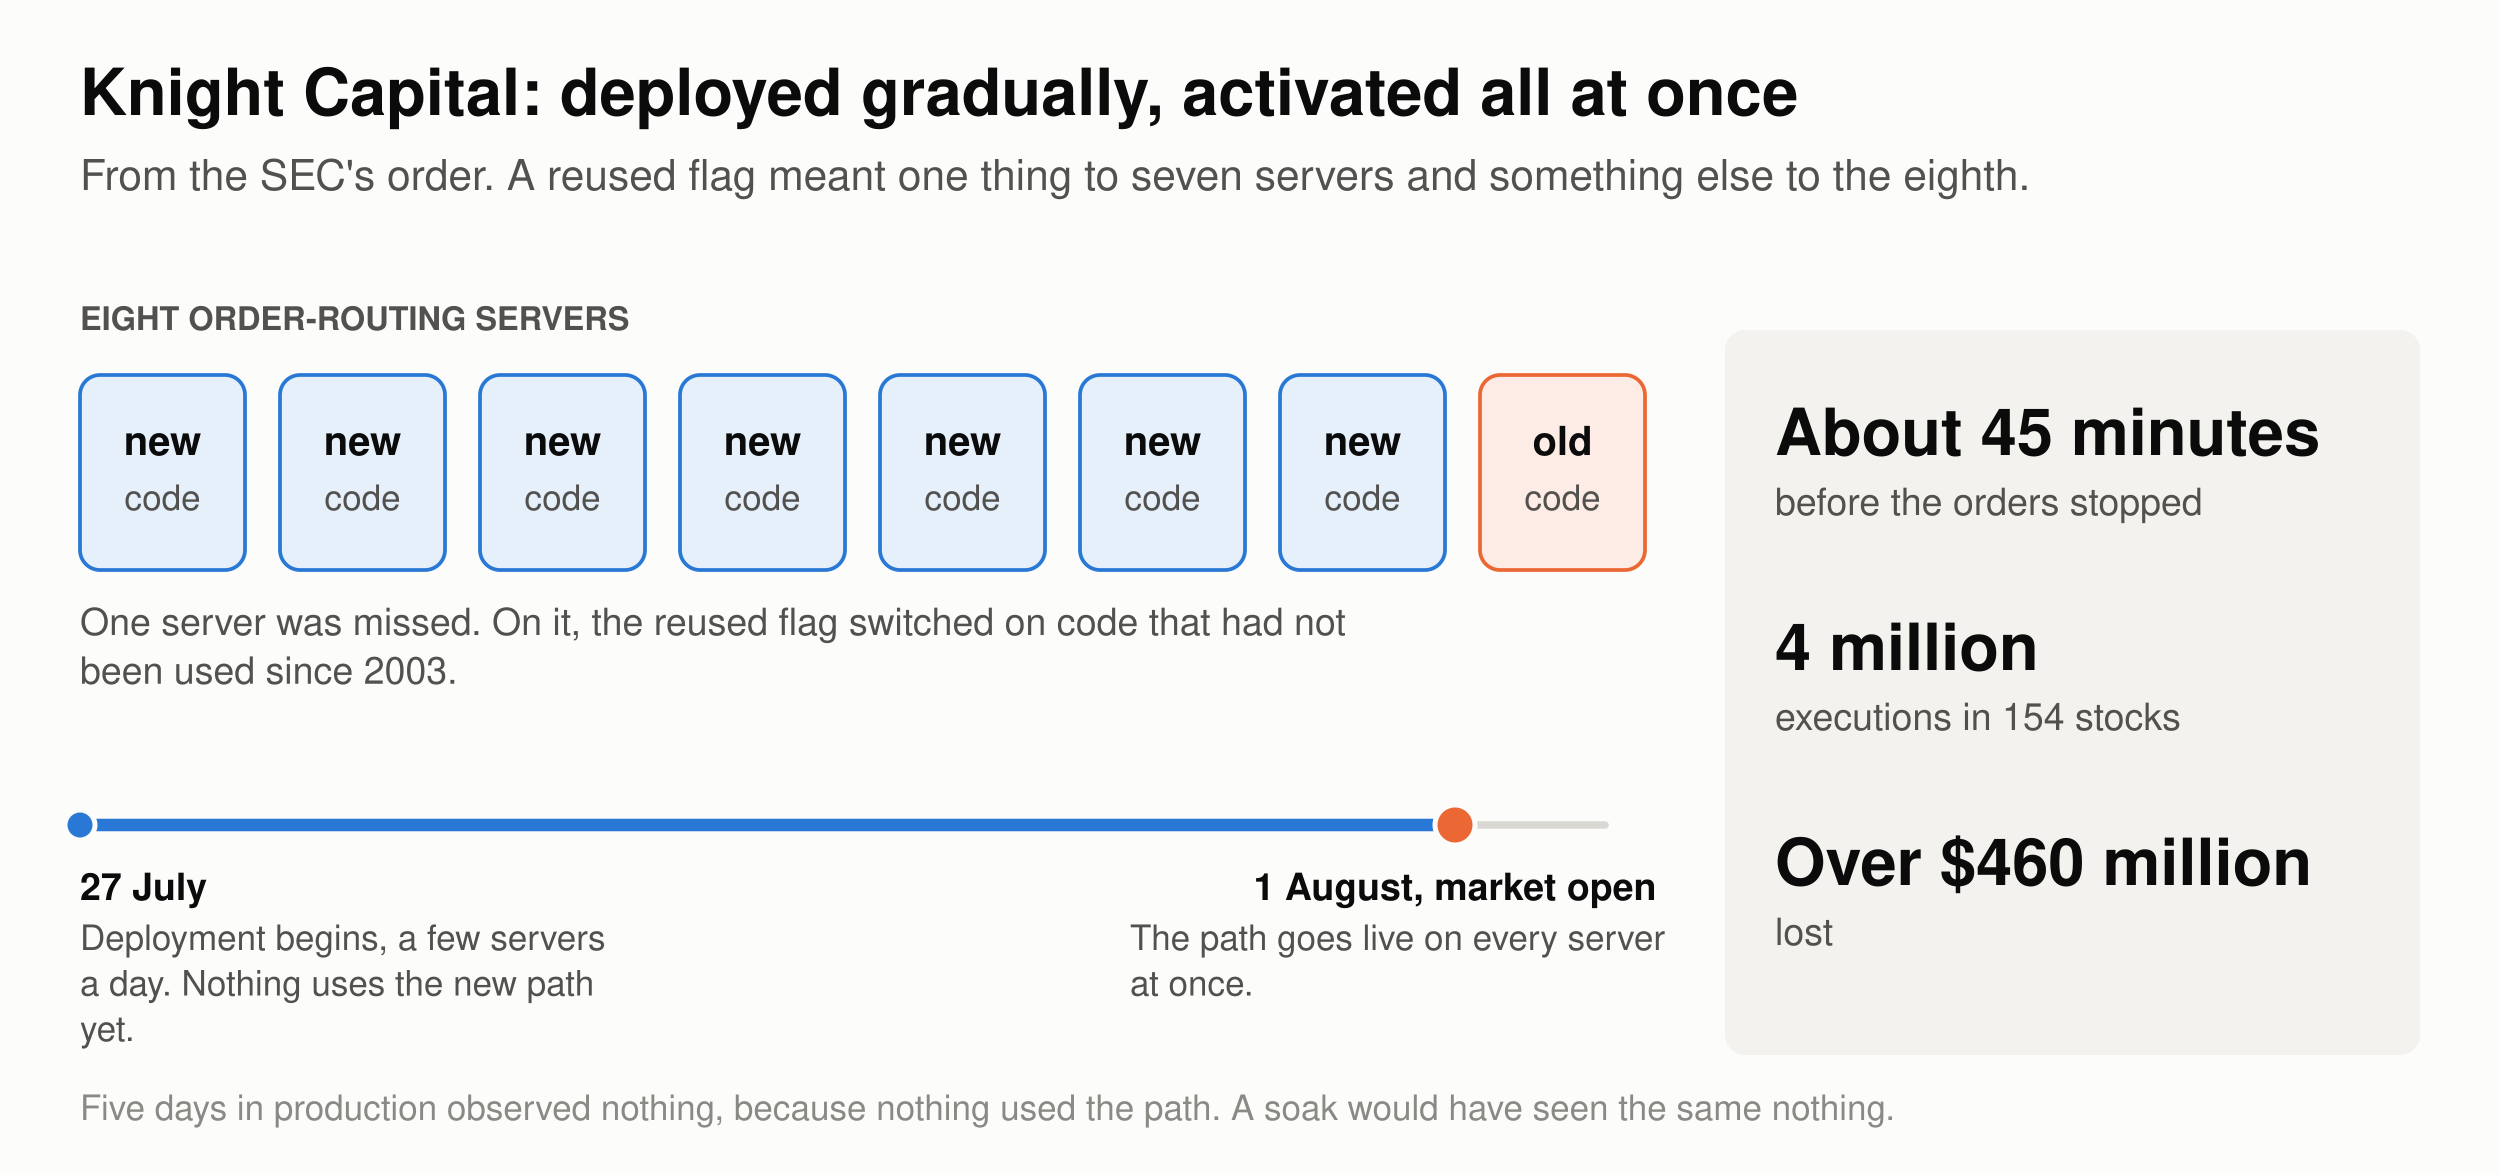
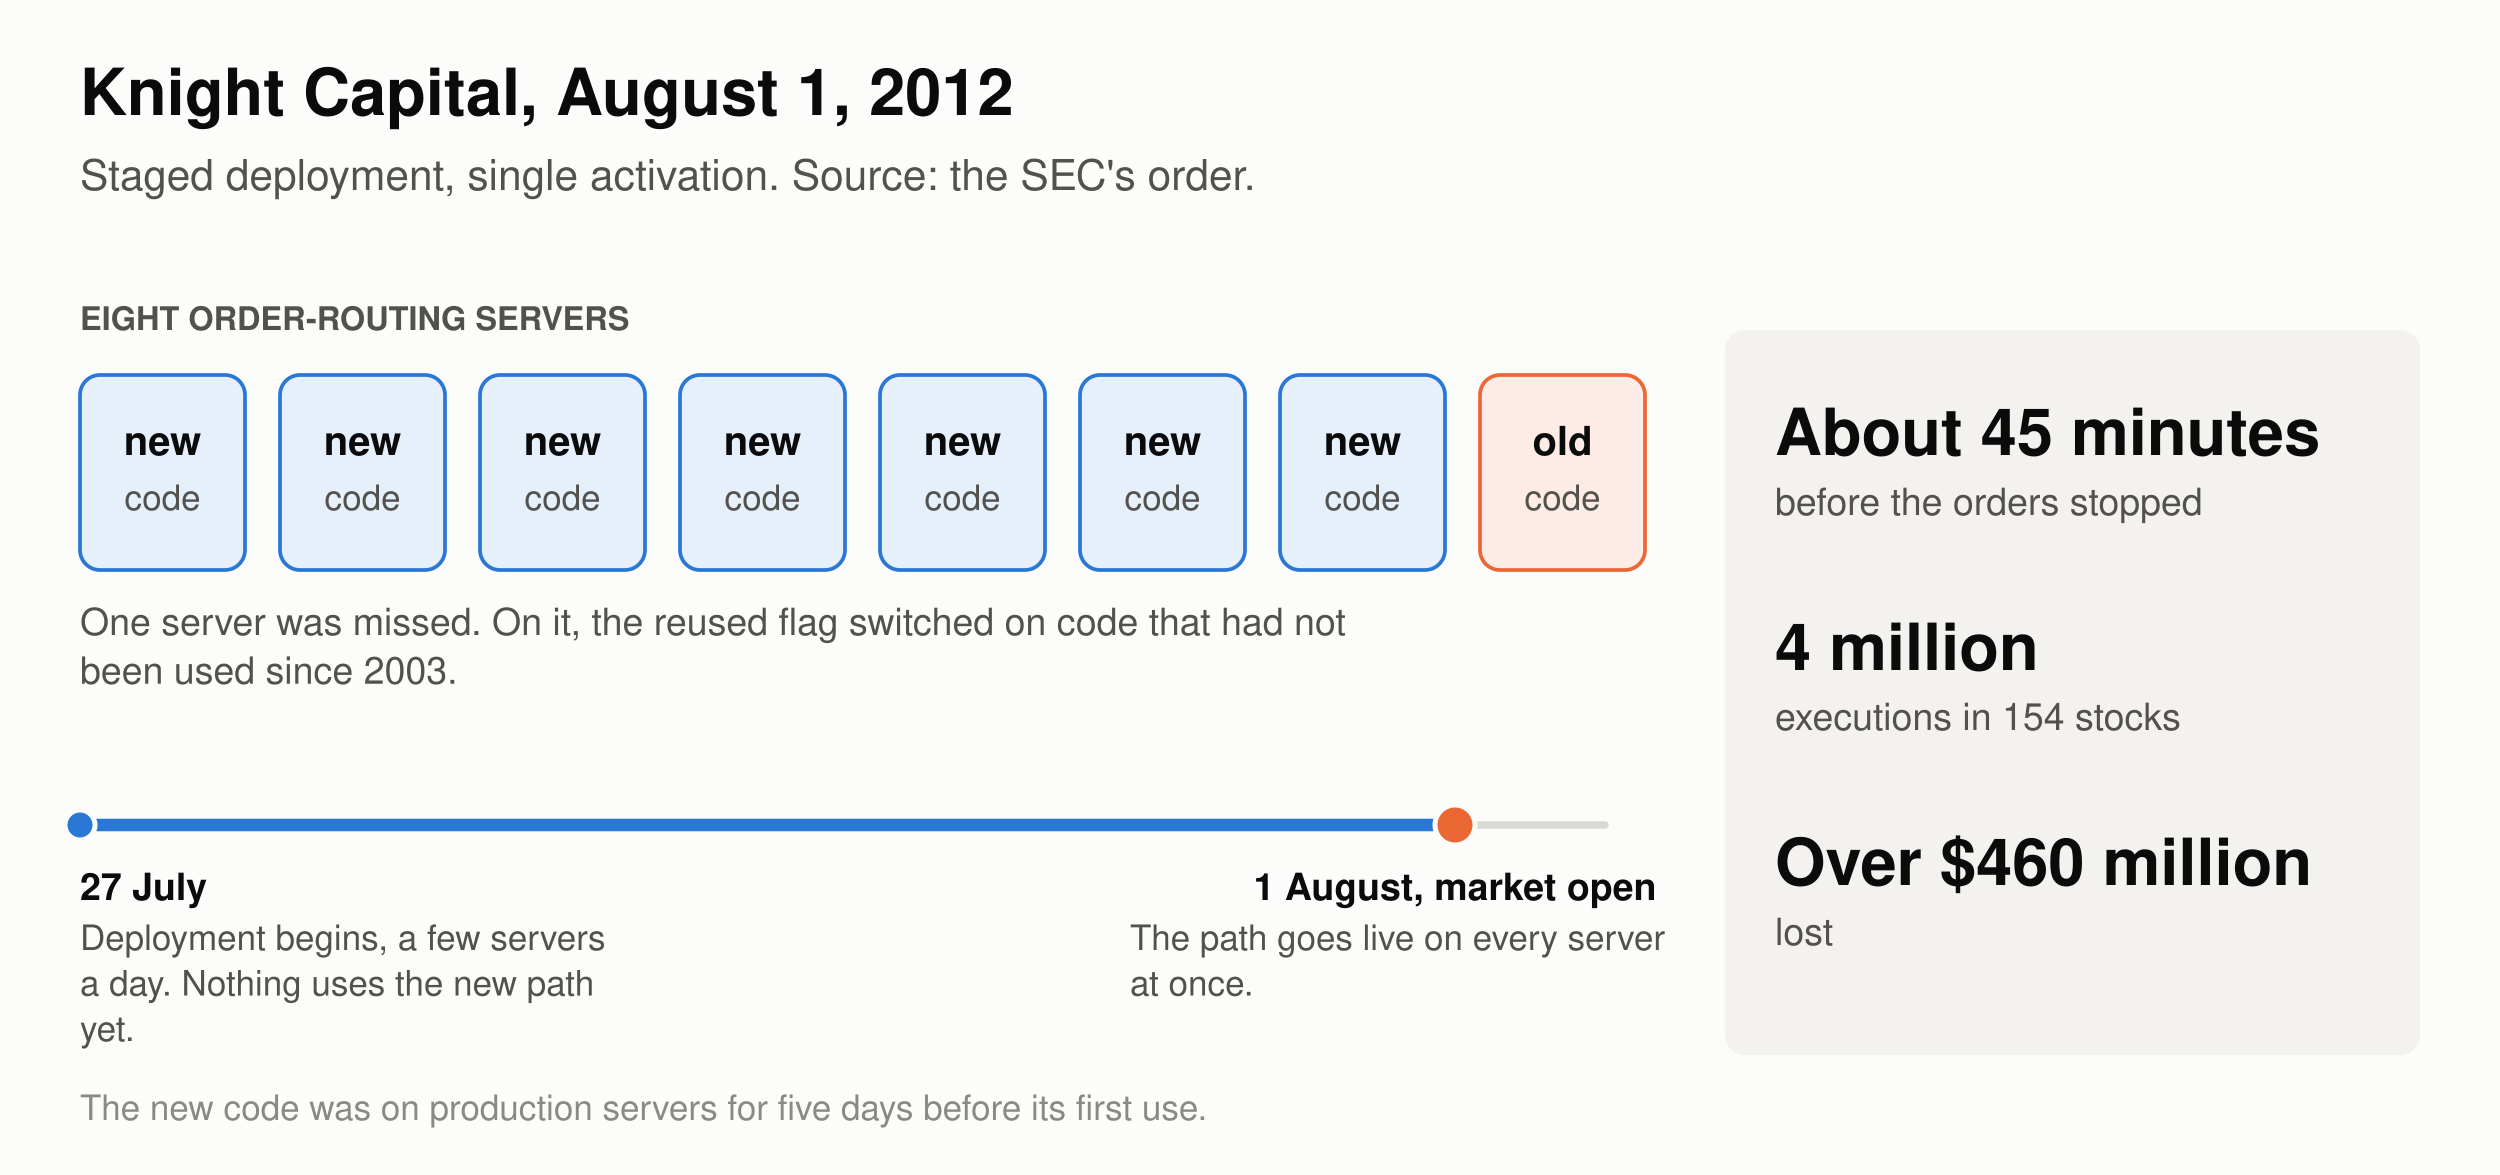
<svg xmlns="http://www.w3.org/2000/svg" width="1000" height="470" viewBox="0 0 1000 470" role="img" aria-labelledby="knight-title knight-desc">
  <g font-family="-apple-system, 'Segoe UI', Helvetica, Arial, sans-serif">
    <rect x="0" y="0" width="1000" height="470" rx="0" fill="#fcfcfb" stroke="none" stroke-width="1.5" />
-     <text x="32" y="46" font-size="26" fill="#0b0b0b" font-weight="700" text-anchor="start">Knight Capital: deployed gradually, activated all at once</text>
-     <text x="32" y="76" font-size="17" fill="#52514e" font-weight="400" text-anchor="start">From the SEC's order. A reused flag meant one thing to seven servers and something else to the eighth.</text>
+     <text x="32" y="46" font-size="26" fill="#0b0b0b" font-weight="700" text-anchor="start">Knight Capital, August 1, 2012</text>
+     <text x="32" y="76" font-size="17" fill="#52514e" font-weight="400" text-anchor="start">Staged deployment, single activation. Source: the SEC's order.</text>
    <text x="32" y="132" font-size="13" fill="#52514e" font-weight="700" text-anchor="start">EIGHT ORDER-ROUTING SERVERS</text>
    <rect x="32" y="150" width="66" height="78" rx="8" fill="#e6f0fb" stroke="#2a78d6" stroke-width="1.5" />
    <text x="65" y="182" font-size="16" fill="#0b0b0b" font-weight="700" text-anchor="middle">new</text>
    <text x="65" y="204" font-size="14" fill="#52514e" font-weight="400" text-anchor="middle">code</text>
    <rect x="112" y="150" width="66" height="78" rx="8" fill="#e6f0fb" stroke="#2a78d6" stroke-width="1.5" />
    <text x="145" y="182" font-size="16" fill="#0b0b0b" font-weight="700" text-anchor="middle">new</text>
    <text x="145" y="204" font-size="14" fill="#52514e" font-weight="400" text-anchor="middle">code</text>
    <rect x="192" y="150" width="66" height="78" rx="8" fill="#e6f0fb" stroke="#2a78d6" stroke-width="1.5" />
    <text x="225" y="182" font-size="16" fill="#0b0b0b" font-weight="700" text-anchor="middle">new</text>
    <text x="225" y="204" font-size="14" fill="#52514e" font-weight="400" text-anchor="middle">code</text>
    <rect x="272" y="150" width="66" height="78" rx="8" fill="#e6f0fb" stroke="#2a78d6" stroke-width="1.5" />
    <text x="305" y="182" font-size="16" fill="#0b0b0b" font-weight="700" text-anchor="middle">new</text>
    <text x="305" y="204" font-size="14" fill="#52514e" font-weight="400" text-anchor="middle">code</text>
    <rect x="352" y="150" width="66" height="78" rx="8" fill="#e6f0fb" stroke="#2a78d6" stroke-width="1.5" />
    <text x="385" y="182" font-size="16" fill="#0b0b0b" font-weight="700" text-anchor="middle">new</text>
    <text x="385" y="204" font-size="14" fill="#52514e" font-weight="400" text-anchor="middle">code</text>
    <rect x="432" y="150" width="66" height="78" rx="8" fill="#e6f0fb" stroke="#2a78d6" stroke-width="1.5" />
    <text x="465" y="182" font-size="16" fill="#0b0b0b" font-weight="700" text-anchor="middle">new</text>
    <text x="465" y="204" font-size="14" fill="#52514e" font-weight="400" text-anchor="middle">code</text>
    <rect x="512" y="150" width="66" height="78" rx="8" fill="#e6f0fb" stroke="#2a78d6" stroke-width="1.5" />
    <text x="545" y="182" font-size="16" fill="#0b0b0b" font-weight="700" text-anchor="middle">new</text>
    <text x="545" y="204" font-size="14" fill="#52514e" font-weight="400" text-anchor="middle">code</text>
    <rect x="592" y="150" width="66" height="78" rx="8" fill="#fdece5" stroke="#eb6834" stroke-width="1.5" />
    <text x="625" y="182" font-size="16" fill="#0b0b0b" font-weight="700" text-anchor="middle">old</text>
    <text x="625" y="204" font-size="14" fill="#52514e" font-weight="400" text-anchor="middle">code</text>
    <text x="32" y="254" font-size="15" fill="#52514e" font-weight="400" text-anchor="start">One server was missed. On it, the reused flag switched on code that had not</text>
    <text x="32" y="273.5" font-size="15" fill="#52514e" font-weight="400" text-anchor="start">been used since 2003.</text>
    <line x1="32" y1="330" x2="642" y2="330" stroke="#d9d8d2" stroke-width="3" stroke-linecap="round" />
    <line x1="32" y1="330" x2="582" y2="330" stroke="#2a78d6" stroke-width="5" stroke-linecap="round" />
    <circle cx="32" cy="330" r="6" fill="#2a78d6" stroke="#fcfcfb" stroke-width="2" />
    <text x="32" y="360" font-size="15" fill="#0b0b0b" font-weight="700" text-anchor="start">27 July</text>
    <text x="32" y="380" font-size="14" fill="#52514e" font-weight="400" text-anchor="start">Deployment begins, a few servers</text>
    <text x="32" y="398.2" font-size="14" fill="#52514e" font-weight="400" text-anchor="start">a day. Nothing uses the new path</text>
    <text x="32" y="416.4" font-size="14" fill="#52514e" font-weight="400" text-anchor="start">yet.</text>
    <circle cx="582" cy="330" r="8" fill="#eb6834" stroke="#fcfcfb" stroke-width="2" />
    <text x="582" y="360" font-size="15" fill="#0b0b0b" font-weight="700" text-anchor="middle">1 August, market open</text>
    <text x="452" y="380" font-size="14" fill="#52514e" font-weight="400" text-anchor="start">The path goes live on every server</text>
    <text x="452" y="398.2" font-size="14" fill="#52514e" font-weight="400" text-anchor="start">at once.</text>
    <rect x="690" y="132" width="278" height="290" rx="8" fill="#f3f2ee" stroke="none" stroke-width="1.5" />
    <text x="710" y="182" font-size="26" fill="#0b0b0b" font-weight="700" text-anchor="start">About 45 minutes</text>
    <text x="710" y="206" font-size="15" fill="#52514e" font-weight="400" text-anchor="start">before the orders stopped</text>
    <text x="710" y="268" font-size="26" fill="#0b0b0b" font-weight="700" text-anchor="start">4 million</text>
    <text x="710" y="292" font-size="15" fill="#52514e" font-weight="400" text-anchor="start">executions in 154 stocks</text>
    <text x="710" y="354" font-size="26" fill="#0b0b0b" font-weight="700" text-anchor="start">Over $460 million</text>
    <text x="710" y="378" font-size="15" fill="#52514e" font-weight="400" text-anchor="start">lost</text>
-     <text x="32" y="448" font-size="14" fill="#8a8983" font-weight="400" text-anchor="start">Five days in production observed nothing, because nothing used the path. A soak would have seen the same nothing.</text>
+     <text x="32" y="448" font-size="14" fill="#8a8983" font-weight="400" text-anchor="start">The new code was on production servers for five days before its first use.</text>
  </g>
</svg>
